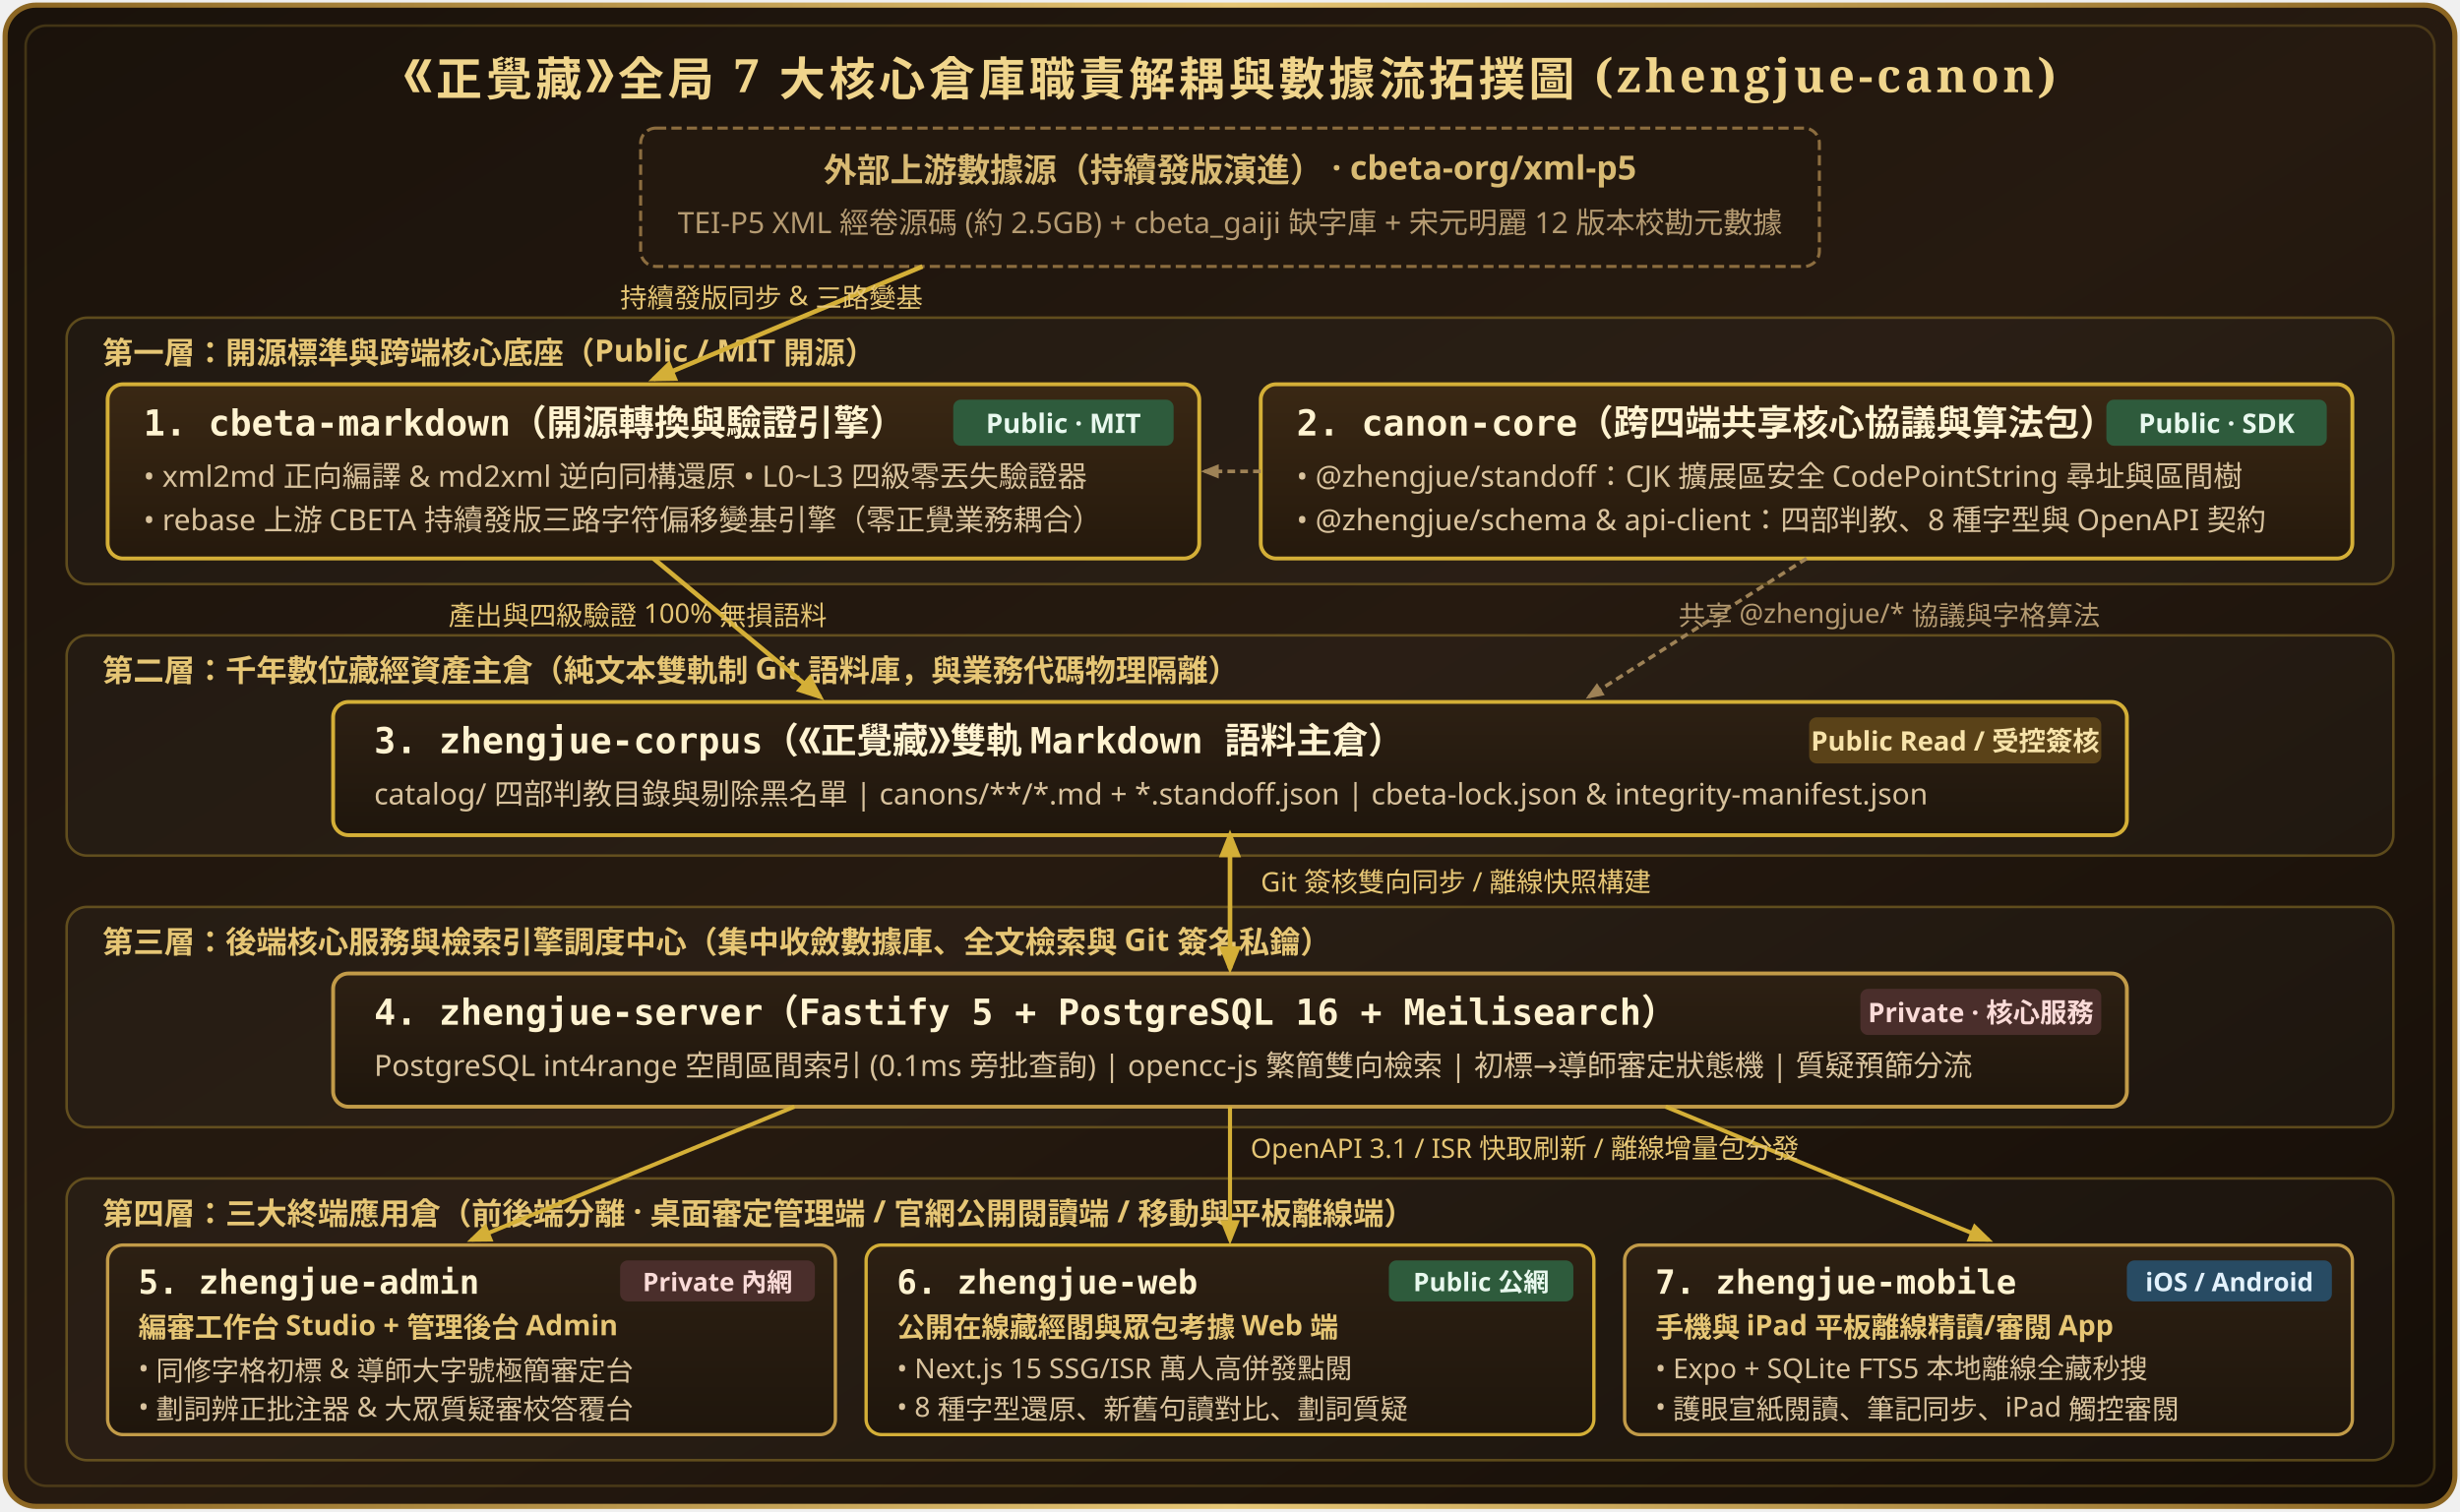
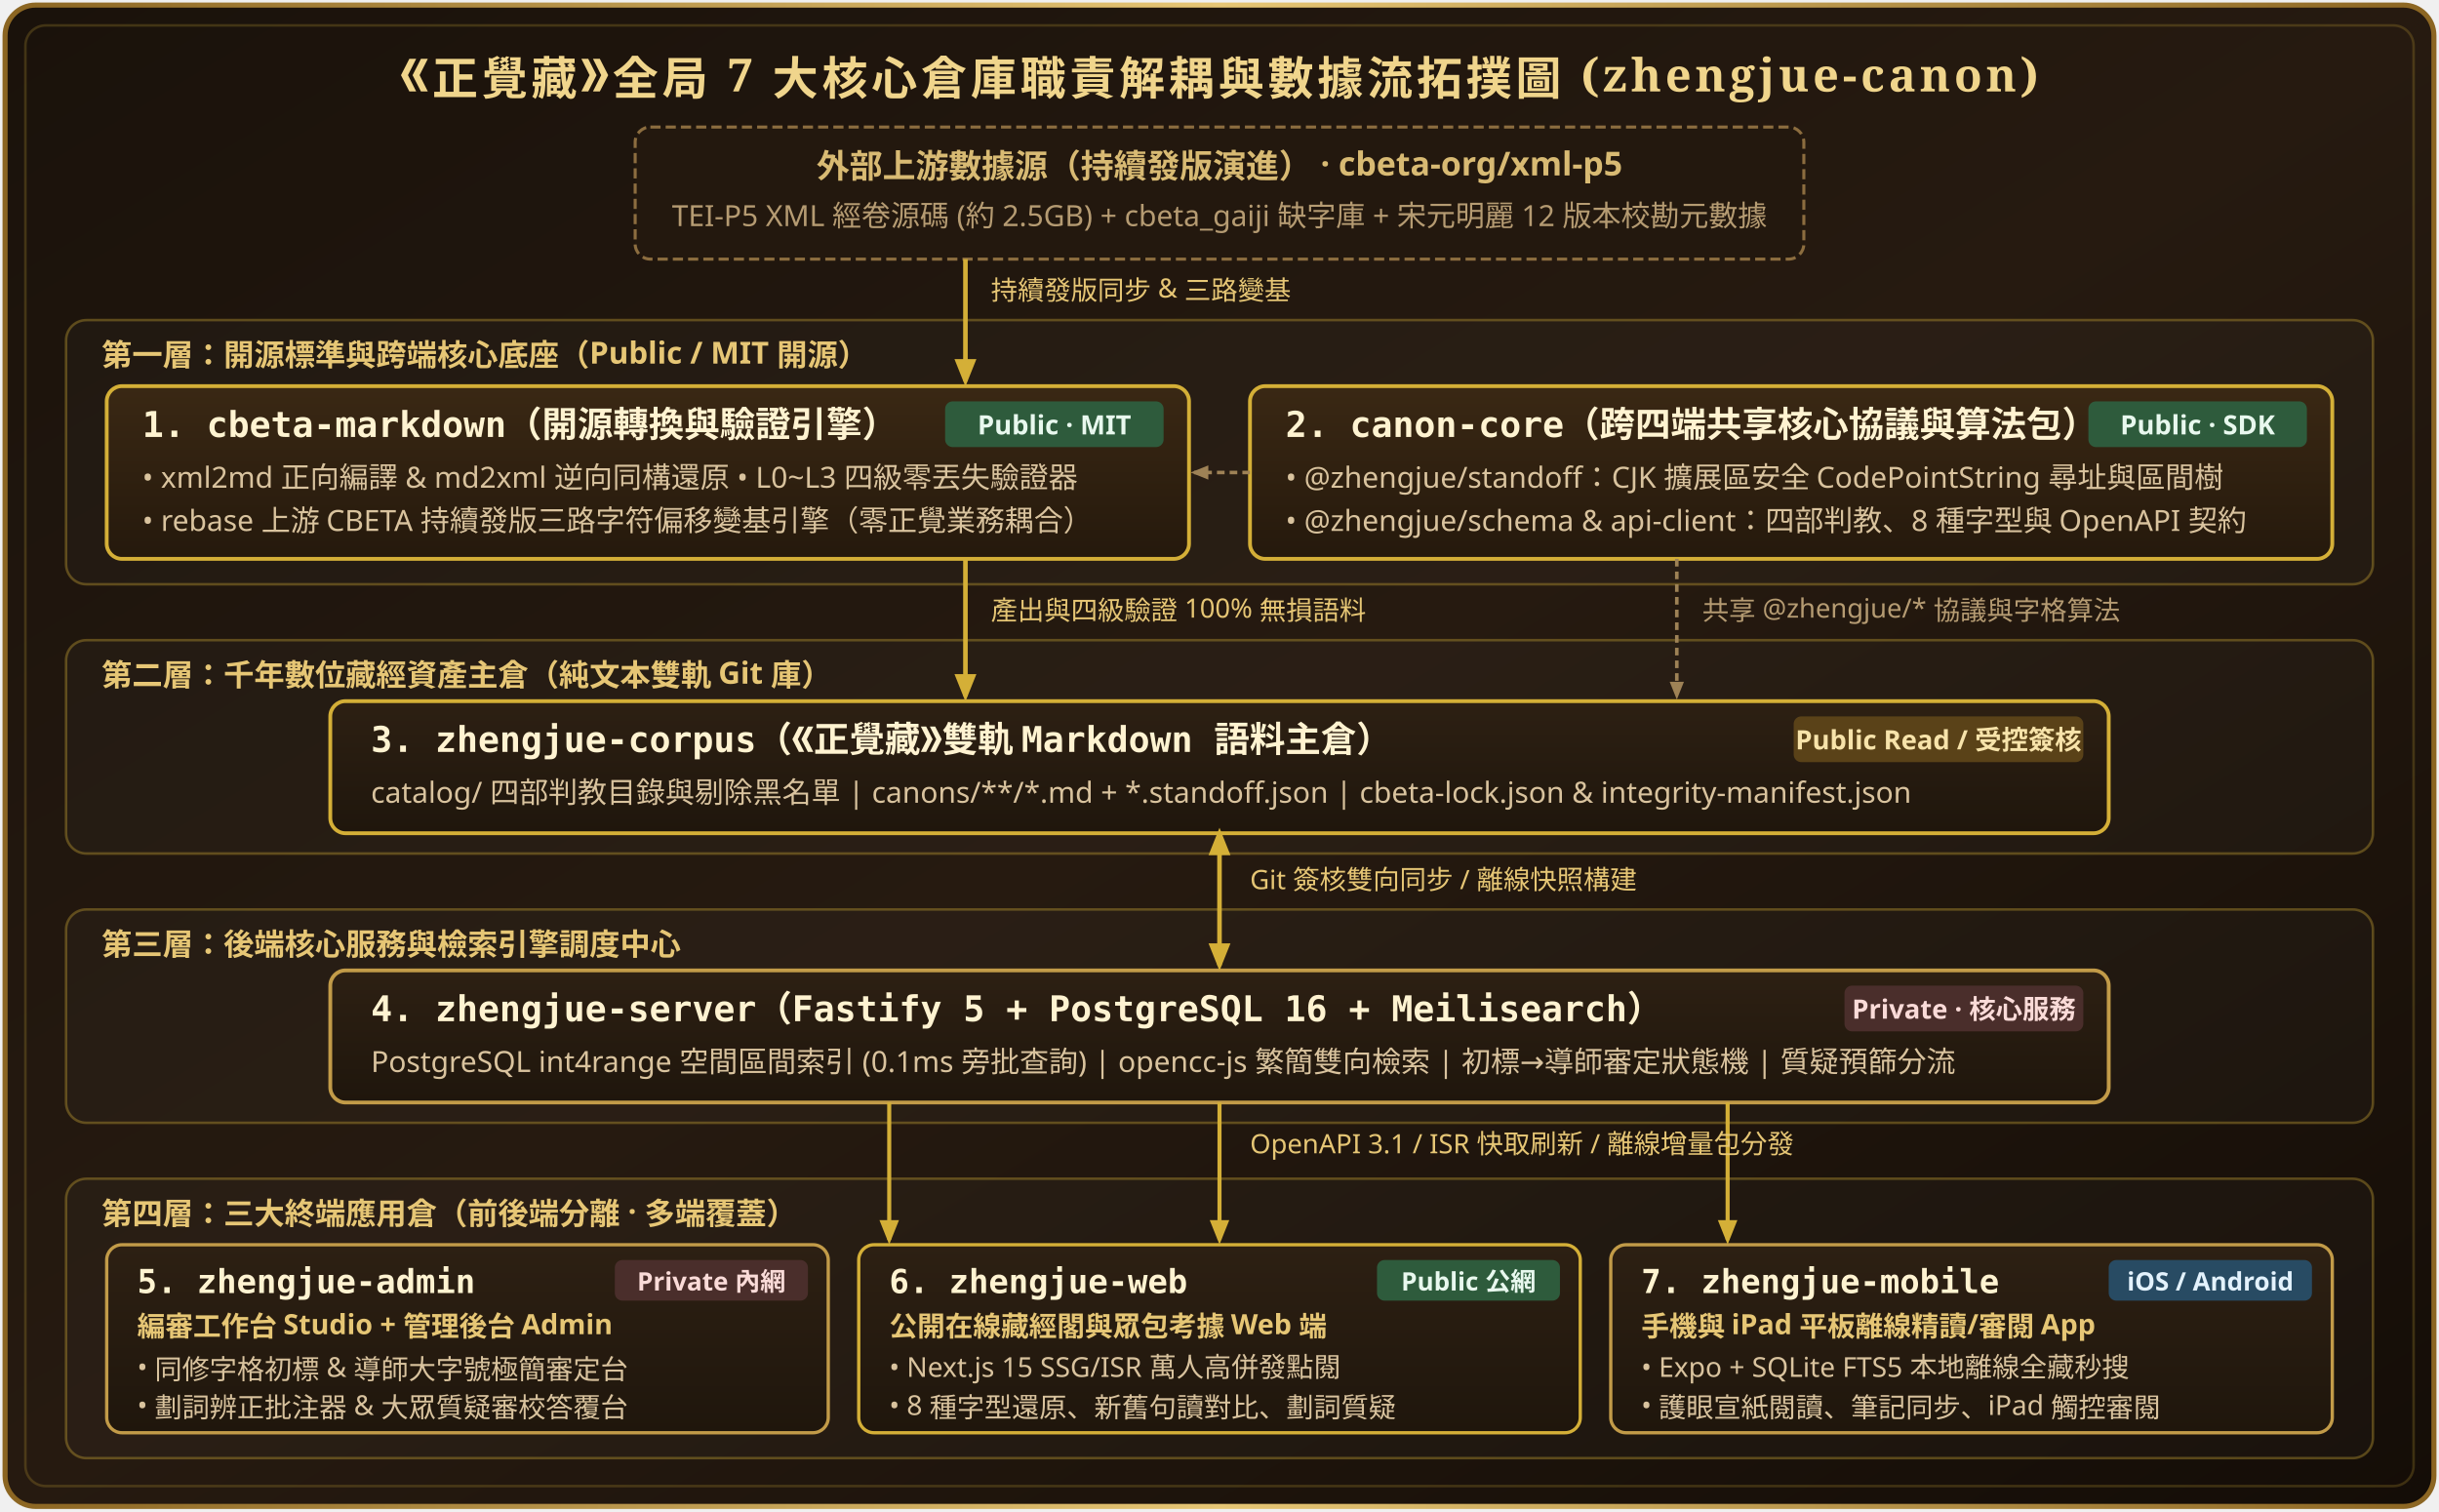
- <svg xmlns="http://www.w3.org/2000/svg" viewBox="0 0 960 590" width="960" height="590">
+ <svg xmlns="http://www.w3.org/2000/svg" viewBox="0 0 960 595" width="960" height="595">
  <defs>
    <linearGradient id="bgGrad" x1="0%" y1="0%" x2="100%" y2="100%">
      <stop offset="0%" stop-color="#1A120B" />
      <stop offset="50%" stop-color="#261A10" />
      <stop offset="100%" stop-color="#140D07" />
    </linearGradient>
    <linearGradient id="goldBorder" x1="0%" y1="0%" x2="100%" y2="0%">
      <stop offset="0%" stop-color="#8A6421" />
      <stop offset="50%" stop-color="#E6C675" />
      <stop offset="100%" stop-color="#8A6421" />
    </linearGradient>
    <linearGradient id="cardDark" x1="0%" y1="0%" x2="0%" y2="100%">
      <stop offset="0%" stop-color="#2D2013" />
      <stop offset="100%" stop-color="#1F160C" />
    </linearGradient>
    <linearGradient id="cardHighlight" x1="0%" y1="0%" x2="0%" y2="100%">
      <stop offset="0%" stop-color="#3A2814" />
      <stop offset="100%" stop-color="#25190C" />
    </linearGradient>
    <marker id="arrowGold" viewBox="0 0 10 10" refX="8" refY="5" markerWidth="6" markerHeight="6" orient="auto-start-reverse">
      <path d="M 0 1 L 10 5 L 0 9 z" fill="#D4AF37" />
    </marker>
    <marker id="arrowMuted" viewBox="0 0 10 10" refX="8" refY="5" markerWidth="5" markerHeight="5" orient="auto-start-reverse">
      <path d="M 0 1 L 10 5 L 0 9 z" fill="#9E8256" />
    </marker>
  </defs>
-   <rect x="2" y="2" width="956" height="586" rx="12" fill="url(#bgGrad)" stroke="url(#goldBorder)" stroke-width="2" />
-   <rect x="10" y="10" width="940" height="570" rx="8" fill="none" stroke="#D4AF37" stroke-opacity="0.22" stroke-width="1" />
+   <rect x="2" y="2" width="956" height="591" rx="12" fill="url(#bgGrad)" stroke="url(#goldBorder)" stroke-width="2" />
+   <rect x="10" y="10" width="940" height="575" rx="8" fill="none" stroke="#D4AF37" stroke-opacity="0.22" stroke-width="1" />
  <text x="480" y="36" text-anchor="middle" fill="#F0D58C" font-family="'Noto Serif TC','Songti TC','PMingLiU',serif" font-size="18" font-weight="bold" letter-spacing="1.5">《正覺藏》全局 7 大核心倉庫職責解耦與數據流拓撲圖 (zhengjue-canon)</text>
-   <rect x="250" y="50" width="460" height="54" rx="6" fill="#23180E" stroke="#8C6D3F" stroke-width="1.2" stroke-dasharray="4 2" />
-   <text x="480" y="71" text-anchor="middle" fill="#D8BA73" font-family="sans-serif" font-size="13" font-weight="bold">外部上游數據源（持續發版演進） · cbeta-org/xml-p5</text>
-   <text x="480" y="91" text-anchor="middle" fill="#B59B72" font-family="sans-serif" font-size="11.5">TEI-P5 XML 經卷源碼 (約 2.5GB)  +  cbeta_gaiji 缺字庫  +  宋元明麗 12 版本校勘元數據</text>
-   <rect x="26" y="124" width="908" height="104" rx="8" fill="#FFFFFF" fill-opacity="0.02" stroke="#D4AF37" stroke-opacity="0.35" stroke-width="1" />
-   <text x="40" y="142" fill="#E6C675" font-family="sans-serif" font-size="12" font-weight="bold">第一層：開源標準與跨端核心底座（Public / MIT 開源）</text>
-   <rect x="42" y="150" width="426" height="68" rx="6" fill="url(#cardHighlight)" stroke="#D4AF37" stroke-width="1.5" />
-   <rect x="372" y="156" width="86" height="18" rx="3" fill="#2E5B3C" />
-   <text x="415" y="169" text-anchor="middle" fill="#E8F8EE" font-family="sans-serif" font-size="10.5" font-weight="bold">Public · MIT</text>
-   <text x="56" y="170" fill="#FFF3D1" font-family="monospace,sans-serif" font-size="14" font-weight="bold">1. cbeta-markdown（開源轉換與驗證引擎）</text>
-   <text x="56" y="190" fill="#D9C39E" font-family="sans-serif" font-size="11.5">• xml2md 正向編譯 &amp; md2xml 逆向同構還原  • L0~L3 四級零丟失驗證器</text>
-   <text x="56" y="207" fill="#D9C39E" font-family="sans-serif" font-size="11.5">• rebase 上游 CBETA 持續發版三路字符偏移變基引擎（零正覺業務耦合）</text>
-   <rect x="492" y="150" width="426" height="68" rx="6" fill="url(#cardHighlight)" stroke="#D4AF37" stroke-width="1.5" />
-   <rect x="822" y="156" width="86" height="18" rx="3" fill="#2E5B3C" />
-   <text x="865" y="169" text-anchor="middle" fill="#E8F8EE" font-family="sans-serif" font-size="10.5" font-weight="bold">Public · SDK</text>
-   <text x="506" y="170" fill="#FFF3D1" font-family="monospace,sans-serif" font-size="14" font-weight="bold">2. canon-core（跨四端共享核心協議與算法包）</text>
-   <text x="506" y="190" fill="#D9C39E" font-family="sans-serif" font-size="11.5">• @zhengjue/standoff：CJK 擴展區安全 CodePointString 尋址與區間樹</text>
-   <text x="506" y="207" fill="#D9C39E" font-family="sans-serif" font-size="11.5">• @zhengjue/schema &amp; api-client：四部判教、8 種字型與 OpenAPI 契約</text>
-   <rect x="26" y="248" width="908" height="86" rx="8" fill="#FFFFFF" fill-opacity="0.02" stroke="#D4AF37" stroke-opacity="0.35" stroke-width="1" />
-   <text x="40" y="266" fill="#E6C675" font-family="sans-serif" font-size="12" font-weight="bold">第二層：千年數位藏經資產主倉（純文本雙軌制 Git 語料庫，與業務代碼物理隔離）</text>
-   <rect x="130" y="274" width="700" height="52" rx="6" fill="url(#cardDark)" stroke="#D4AF37" stroke-width="1.5" />
-   <rect x="706" y="280" width="114" height="18" rx="3" fill="#5A4218" />
-   <text x="763" y="293" text-anchor="middle" fill="#F7E3AA" font-family="sans-serif" font-size="10.5" font-weight="bold">Public Read / 受控簽核</text>
-   <text x="146" y="294" fill="#FFF3D1" font-family="monospace,sans-serif" font-size="14" font-weight="bold">3. zhengjue-corpus（《正覺藏》雙軌 Markdown 語料主倉）</text>
-   <text x="146" y="314" fill="#D9C39E" font-family="sans-serif" font-size="11.5">catalog/ 四部判教目錄與剔除黑名單  |  canons/**/*.md + *.standoff.json  |  cbeta-lock.json &amp; integrity-manifest.json</text>
-   <rect x="26" y="354" width="908" height="86" rx="8" fill="#FFFFFF" fill-opacity="0.02" stroke="#D4AF37" stroke-opacity="0.35" stroke-width="1" />
-   <text x="40" y="372" fill="#E6C675" font-family="sans-serif" font-size="12" font-weight="bold">第三層：後端核心服務與檢索引擎調度中心（集中收斂數據庫、全文檢索與 Git 簽名私鑰）</text>
-   <rect x="130" y="380" width="700" height="52" rx="6" fill="url(#cardDark)" stroke="#C29B48" stroke-width="1.5" />
-   <rect x="726" y="386" width="94" height="18" rx="3" fill="#4A2E2B" />
-   <text x="773" y="399" text-anchor="middle" fill="#FADBD8" font-family="sans-serif" font-size="10.5" font-weight="bold">Private · 核心服務</text>
-   <text x="146" y="400" fill="#FFF3D1" font-family="monospace,sans-serif" font-size="14" font-weight="bold">4. zhengjue-server（Fastify 5 + PostgreSQL 16 + Meilisearch）</text>
-   <text x="146" y="420" fill="#D9C39E" font-family="sans-serif" font-size="11.5">PostgreSQL int4range 空間區間索引 (0.1ms 旁批查詢)  |  opencc-js 繁簡雙向檢索  |  初標→導師審定狀態機  |  質疑預篩分流</text>
-   <rect x="26" y="460" width="908" height="110" rx="8" fill="#FFFFFF" fill-opacity="0.02" stroke="#D4AF37" stroke-opacity="0.35" stroke-width="1" />
-   <text x="40" y="478" fill="#E6C675" font-family="sans-serif" font-size="12" font-weight="bold">第四層：三大終端應用倉（前後端分離 · 桌面審定管理端 / 官網公開閱讀端 / 移動與平板離線端）</text>
-   <rect x="42" y="486" width="284" height="74" rx="6" fill="url(#cardDark)" stroke="#C29B48" stroke-width="1.3" />
-   <rect x="242" y="492" width="76" height="16" rx="3" fill="#4A2E2B" />
-   <text x="280" y="504" text-anchor="middle" fill="#FADBD8" font-family="sans-serif" font-size="10" font-weight="bold">Private 內網</text>
-   <text x="54" y="505" fill="#FFF3D1" font-family="monospace,sans-serif" font-size="13" font-weight="bold">5. zhengjue-admin</text>
-   <text x="54" y="522" fill="#E6C675" font-family="sans-serif" font-size="11" font-weight="bold">編審工作台 Studio + 管理後台 Admin</text>
-   <text x="54" y="538" fill="#D9C39E" font-family="sans-serif" font-size="10.8">• 同修字格初標 &amp; 導師大字號極簡審定台</text>
-   <text x="54" y="553" fill="#D9C39E" font-family="sans-serif" font-size="10.8">• 劃詞辨正批注器 &amp; 大眾質疑審校答覆台</text>
-   <rect x="338" y="486" width="284" height="74" rx="6" fill="url(#cardDark)" stroke="#D4AF37" stroke-width="1.3" />
-   <rect x="542" y="492" width="72" height="16" rx="3" fill="#2E5B3C" />
-   <text x="578" y="504" text-anchor="middle" fill="#E8F8EE" font-family="sans-serif" font-size="10" font-weight="bold">Public 公網</text>
-   <text x="350" y="505" fill="#FFF3D1" font-family="monospace,sans-serif" font-size="13" font-weight="bold">6. zhengjue-web</text>
-   <text x="350" y="522" fill="#E6C675" font-family="sans-serif" font-size="11" font-weight="bold">公開在線藏經閣與眾包考據 Web 端</text>
-   <text x="350" y="538" fill="#D9C39E" font-family="sans-serif" font-size="10.8">• Next.js 15 SSG/ISR 萬人高併發點閱</text>
-   <text x="350" y="553" fill="#D9C39E" font-family="sans-serif" font-size="10.8">• 8 種字型還原、新舊句讀對比、劃詞質疑</text>
-   <rect x="634" y="486" width="284" height="74" rx="6" fill="url(#cardDark)" stroke="#C29B48" stroke-width="1.3" />
-   <rect x="830" y="492" width="80" height="16" rx="3" fill="#284B63" />
-   <text x="870" y="504" text-anchor="middle" fill="#E3F2FD" font-family="sans-serif" font-size="10" font-weight="bold">iOS / Android</text>
-   <text x="646" y="505" fill="#FFF3D1" font-family="monospace,sans-serif" font-size="13" font-weight="bold">7. zhengjue-mobile</text>
-   <text x="646" y="522" fill="#E6C675" font-family="sans-serif" font-size="11" font-weight="bold">手機與 iPad 平板離線精讀/審閱 App</text>
-   <text x="646" y="538" fill="#D9C39E" font-family="sans-serif" font-size="10.8">• Expo + SQLite FTS5 本地離線全藏秒搜</text>
-   <text x="646" y="553" fill="#D9C39E" font-family="sans-serif" font-size="10.8">• 護眼宣紙閱讀、筆記同步、iPad 觸控審閱</text>
-   <path d="M 360 104 L 255 148" fill="none" stroke="#D4AF37" stroke-width="1.8" marker-end="url(#arrowGold)" />
-   <text x="242" y="120" fill="#E6C675" font-family="sans-serif" font-size="10.5">持續發版同步 &amp; 三路變基</text>
-   <path d="M 255 218 L 320 272" fill="none" stroke="#D4AF37" stroke-width="1.8" marker-end="url(#arrowGold)" />
-   <text x="175" y="244" fill="#E6C675" font-family="sans-serif" font-size="10.5">產出與四級驗證 100% 無損語料</text>
-   <path d="M 492 184 L 470 184" fill="none" stroke="#9E8256" stroke-width="1.4" stroke-dasharray="3 2" marker-end="url(#arrowMuted)" />
-   <path d="M 705 218 L 620 272" fill="none" stroke="#9E8256" stroke-width="1.4" stroke-dasharray="3 2" marker-end="url(#arrowMuted)" />
-   <text x="655" y="244" fill="#B59B72" font-family="sans-serif" font-size="10.5">共享 @zhengjue/* 協議與字格算法</text>
-   <path d="M 480 326 L 480 378" fill="none" stroke="#D4AF37" stroke-width="1.8" marker-start="url(#arrowGold)" marker-end="url(#arrowGold)" />
-   <text x="492" y="348" fill="#E6C675" font-family="sans-serif" font-size="10.5">Git 簽核雙向同步 / 離線快照構建</text>
-   <path d="M 310 432 L 184 484" fill="none" stroke="#D4AF37" stroke-width="1.6" marker-end="url(#arrowGold)" />
-   <path d="M 480 432 L 480 484" fill="none" stroke="#D4AF37" stroke-width="1.6" marker-end="url(#arrowGold)" />
-   <path d="M 650 432 L 776 484" fill="none" stroke="#D4AF37" stroke-width="1.6" marker-end="url(#arrowGold)" />
-   <text x="488" y="452" fill="#E6C675" font-family="sans-serif" font-size="10.5">OpenAPI 3.1 / ISR 快取刷新 / 離線增量包分發</text>
+   <rect x="250" y="50" width="460" height="52" rx="6" fill="#23180E" stroke="#8C6D3F" stroke-width="1.2" stroke-dasharray="4 2" />
+   <text x="480" y="70" text-anchor="middle" fill="#D8BA73" font-family="sans-serif" font-size="13" font-weight="bold">外部上游數據源（持續發版演進） · cbeta-org/xml-p5</text>
+   <text x="480" y="89" text-anchor="middle" fill="#B59B72" font-family="sans-serif" font-size="11.5">TEI-P5 XML 經卷源碼 (約 2.5GB)  +  cbeta_gaiji 缺字庫  +  宋元明麗 12 版本校勘元數據</text>
+   <rect x="26" y="126" width="908" height="104" rx="8" fill="#FFFFFF" fill-opacity="0.02" stroke="#D4AF37" stroke-opacity="0.35" stroke-width="1" />
+   <text x="40" y="144" fill="#E6C675" font-family="sans-serif" font-size="12" font-weight="bold">第一層：開源標準與跨端核心底座（Public / MIT 開源）</text>
+   <rect x="42" y="152" width="426" height="68" rx="6" fill="url(#cardHighlight)" stroke="#D4AF37" stroke-width="1.5" />
+   <rect x="372" y="158" width="86" height="18" rx="3" fill="#2E5B3C" />
+   <text x="415" y="171" text-anchor="middle" fill="#E8F8EE" font-family="sans-serif" font-size="10.5" font-weight="bold">Public · MIT</text>
+   <text x="56" y="172" fill="#FFF3D1" font-family="monospace,sans-serif" font-size="14" font-weight="bold">1. cbeta-markdown（開源轉換與驗證引擎）</text>
+   <text x="56" y="192" fill="#D9C39E" font-family="sans-serif" font-size="11.5">• xml2md 正向編譯 &amp; md2xml 逆向同構還原  • L0~L3 四級零丟失驗證器</text>
+   <text x="56" y="209" fill="#D9C39E" font-family="sans-serif" font-size="11.5">• rebase 上游 CBETA 持續發版三路字符偏移變基引擎（零正覺業務耦合）</text>
+   <rect x="492" y="152" width="426" height="68" rx="6" fill="url(#cardHighlight)" stroke="#D4AF37" stroke-width="1.5" />
+   <rect x="822" y="158" width="86" height="18" rx="3" fill="#2E5B3C" />
+   <text x="865" y="171" text-anchor="middle" fill="#E8F8EE" font-family="sans-serif" font-size="10.5" font-weight="bold">Public · SDK</text>
+   <text x="506" y="172" fill="#FFF3D1" font-family="monospace,sans-serif" font-size="14" font-weight="bold">2. canon-core（跨四端共享核心協議與算法包）</text>
+   <text x="506" y="192" fill="#D9C39E" font-family="sans-serif" font-size="11.5">• @zhengjue/standoff：CJK 擴展區安全 CodePointString 尋址與區間樹</text>
+   <text x="506" y="209" fill="#D9C39E" font-family="sans-serif" font-size="11.5">• @zhengjue/schema &amp; api-client：四部判教、8 種字型與 OpenAPI 契約</text>
+   <rect x="26" y="252" width="908" height="84" rx="8" fill="#FFFFFF" fill-opacity="0.02" stroke="#D4AF37" stroke-opacity="0.35" stroke-width="1" />
+   <text x="40" y="270" fill="#E6C675" font-family="sans-serif" font-size="12" font-weight="bold">第二層：千年數位藏經資產主倉（純文本雙軌 Git 庫）</text>
+   <rect x="130" y="276" width="700" height="52" rx="6" fill="url(#cardDark)" stroke="#D4AF37" stroke-width="1.5" />
+   <rect x="706" y="282" width="114" height="18" rx="3" fill="#5A4218" />
+   <text x="763" y="295" text-anchor="middle" fill="#F7E3AA" font-family="sans-serif" font-size="10.5" font-weight="bold">Public Read / 受控簽核</text>
+   <text x="146" y="296" fill="#FFF3D1" font-family="monospace,sans-serif" font-size="14" font-weight="bold">3. zhengjue-corpus（《正覺藏》雙軌 Markdown 語料主倉）</text>
+   <text x="146" y="316" fill="#D9C39E" font-family="sans-serif" font-size="11.5">catalog/ 四部判教目錄與剔除黑名單  |  canons/**/*.md + *.standoff.json  |  cbeta-lock.json &amp; integrity-manifest.json</text>
+   <rect x="26" y="358" width="908" height="84" rx="8" fill="#FFFFFF" fill-opacity="0.02" stroke="#D4AF37" stroke-opacity="0.35" stroke-width="1" />
+   <text x="40" y="376" fill="#E6C675" font-family="sans-serif" font-size="12" font-weight="bold">第三層：後端核心服務與檢索引擎調度中心</text>
+   <rect x="130" y="382" width="700" height="52" rx="6" fill="url(#cardDark)" stroke="#C29B48" stroke-width="1.5" />
+   <rect x="726" y="388" width="94" height="18" rx="3" fill="#4A2E2B" />
+   <text x="773" y="401" text-anchor="middle" fill="#FADBD8" font-family="sans-serif" font-size="10.5" font-weight="bold">Private · 核心服務</text>
+   <text x="146" y="402" fill="#FFF3D1" font-family="monospace,sans-serif" font-size="14" font-weight="bold">4. zhengjue-server（Fastify 5 + PostgreSQL 16 + Meilisearch）</text>
+   <text x="146" y="422" fill="#D9C39E" font-family="sans-serif" font-size="11.5">PostgreSQL int4range 空間區間索引 (0.1ms 旁批查詢)  |  opencc-js 繁簡雙向檢索  |  初標→導師審定狀態機  |  質疑預篩分流</text>
+   <rect x="26" y="464" width="908" height="110" rx="8" fill="#FFFFFF" fill-opacity="0.02" stroke="#D4AF37" stroke-opacity="0.35" stroke-width="1" />
+   <text x="40" y="482" fill="#E6C675" font-family="sans-serif" font-size="12" font-weight="bold">第四層：三大終端應用倉（前後端分離 · 多端覆蓋）</text>
+   <rect x="42" y="490" width="284" height="74" rx="6" fill="url(#cardDark)" stroke="#C29B48" stroke-width="1.3" />
+   <rect x="242" y="496" width="76" height="16" rx="3" fill="#4A2E2B" />
+   <text x="280" y="508" text-anchor="middle" fill="#FADBD8" font-family="sans-serif" font-size="10" font-weight="bold">Private 內網</text>
+   <text x="54" y="509" fill="#FFF3D1" font-family="monospace,sans-serif" font-size="13" font-weight="bold">5. zhengjue-admin</text>
+   <text x="54" y="526" fill="#E6C675" font-family="sans-serif" font-size="11" font-weight="bold">編審工作台 Studio + 管理後台 Admin</text>
+   <text x="54" y="542" fill="#D9C39E" font-family="sans-serif" font-size="10.8">• 同修字格初標 &amp; 導師大字號極簡審定台</text>
+   <text x="54" y="557" fill="#D9C39E" font-family="sans-serif" font-size="10.8">• 劃詞辨正批注器 &amp; 大眾質疑審校答覆台</text>
+   <rect x="338" y="490" width="284" height="74" rx="6" fill="url(#cardDark)" stroke="#D4AF37" stroke-width="1.3" />
+   <rect x="542" y="496" width="72" height="16" rx="3" fill="#2E5B3C" />
+   <text x="578" y="508" text-anchor="middle" fill="#E8F8EE" font-family="sans-serif" font-size="10" font-weight="bold">Public 公網</text>
+   <text x="350" y="509" fill="#FFF3D1" font-family="monospace,sans-serif" font-size="13" font-weight="bold">6. zhengjue-web</text>
+   <text x="350" y="526" fill="#E6C675" font-family="sans-serif" font-size="11" font-weight="bold">公開在線藏經閣與眾包考據 Web 端</text>
+   <text x="350" y="542" fill="#D9C39E" font-family="sans-serif" font-size="10.8">• Next.js 15 SSG/ISR 萬人高併發點閱</text>
+   <text x="350" y="557" fill="#D9C39E" font-family="sans-serif" font-size="10.8">• 8 種字型還原、新舊句讀對比、劃詞質疑</text>
+   <rect x="634" y="490" width="284" height="74" rx="6" fill="url(#cardDark)" stroke="#C29B48" stroke-width="1.3" />
+   <rect x="830" y="496" width="80" height="16" rx="3" fill="#284B63" />
+   <text x="870" y="508" text-anchor="middle" fill="#E3F2FD" font-family="sans-serif" font-size="10" font-weight="bold">iOS / Android</text>
+   <text x="646" y="509" fill="#FFF3D1" font-family="monospace,sans-serif" font-size="13" font-weight="bold">7. zhengjue-mobile</text>
+   <text x="646" y="526" fill="#E6C675" font-family="sans-serif" font-size="11" font-weight="bold">手機與 iPad 平板離線精讀/審閱 App</text>
+   <text x="646" y="542" fill="#D9C39E" font-family="sans-serif" font-size="10.8">• Expo + SQLite FTS5 本地離線全藏秒搜</text>
+   <text x="646" y="557" fill="#D9C39E" font-family="sans-serif" font-size="10.8">• 護眼宣紙閱讀、筆記同步、iPad 觸控審閱</text>
+   <path d="M 380 102 L 380 150" fill="none" stroke="#D4AF37" stroke-width="1.8" marker-end="url(#arrowGold)" />
+   <text x="390" y="118" fill="#E6C675" font-family="sans-serif" font-size="10.5">持續發版同步 &amp; 三路變基</text>
+   <path d="M 380 220 L 380 274" fill="none" stroke="#D4AF37" stroke-width="1.8" marker-end="url(#arrowGold)" />
+   <text x="390" y="244" fill="#E6C675" font-family="sans-serif" font-size="10.5">產出與四級驗證 100% 無損語料</text>
+   <path d="M 492 186 L 470 186" fill="none" stroke="#9E8256" stroke-width="1.4" stroke-dasharray="3 2" marker-end="url(#arrowMuted)" />
+   <path d="M 660 220 L 660 274" fill="none" stroke="#9E8256" stroke-width="1.4" stroke-dasharray="3 2" marker-end="url(#arrowMuted)" />
+   <text x="670" y="244" fill="#B59B72" font-family="sans-serif" font-size="10.5">共享 @zhengjue/* 協議與字格算法</text>
+   <path d="M 480 328 L 480 380" fill="none" stroke="#D4AF37" stroke-width="1.8" marker-start="url(#arrowGold)" marker-end="url(#arrowGold)" />
+   <text x="492" y="350" fill="#E6C675" font-family="sans-serif" font-size="10.5">Git 簽核雙向同步 / 離線快照構建</text>
+   <path d="M 350 434 L 350 488" fill="none" stroke="#D4AF37" stroke-width="1.6" marker-end="url(#arrowGold)" />
+   <path d="M 480 434 L 480 488" fill="none" stroke="#D4AF37" stroke-width="1.6" marker-end="url(#arrowGold)" />
+   <path d="M 680 434 L 680 488" fill="none" stroke="#D4AF37" stroke-width="1.6" marker-end="url(#arrowGold)" />
+   <text x="492" y="454" fill="#E6C675" font-family="sans-serif" font-size="10.5">OpenAPI 3.1 / ISR 快取刷新 / 離線增量包分發</text>
</svg>
